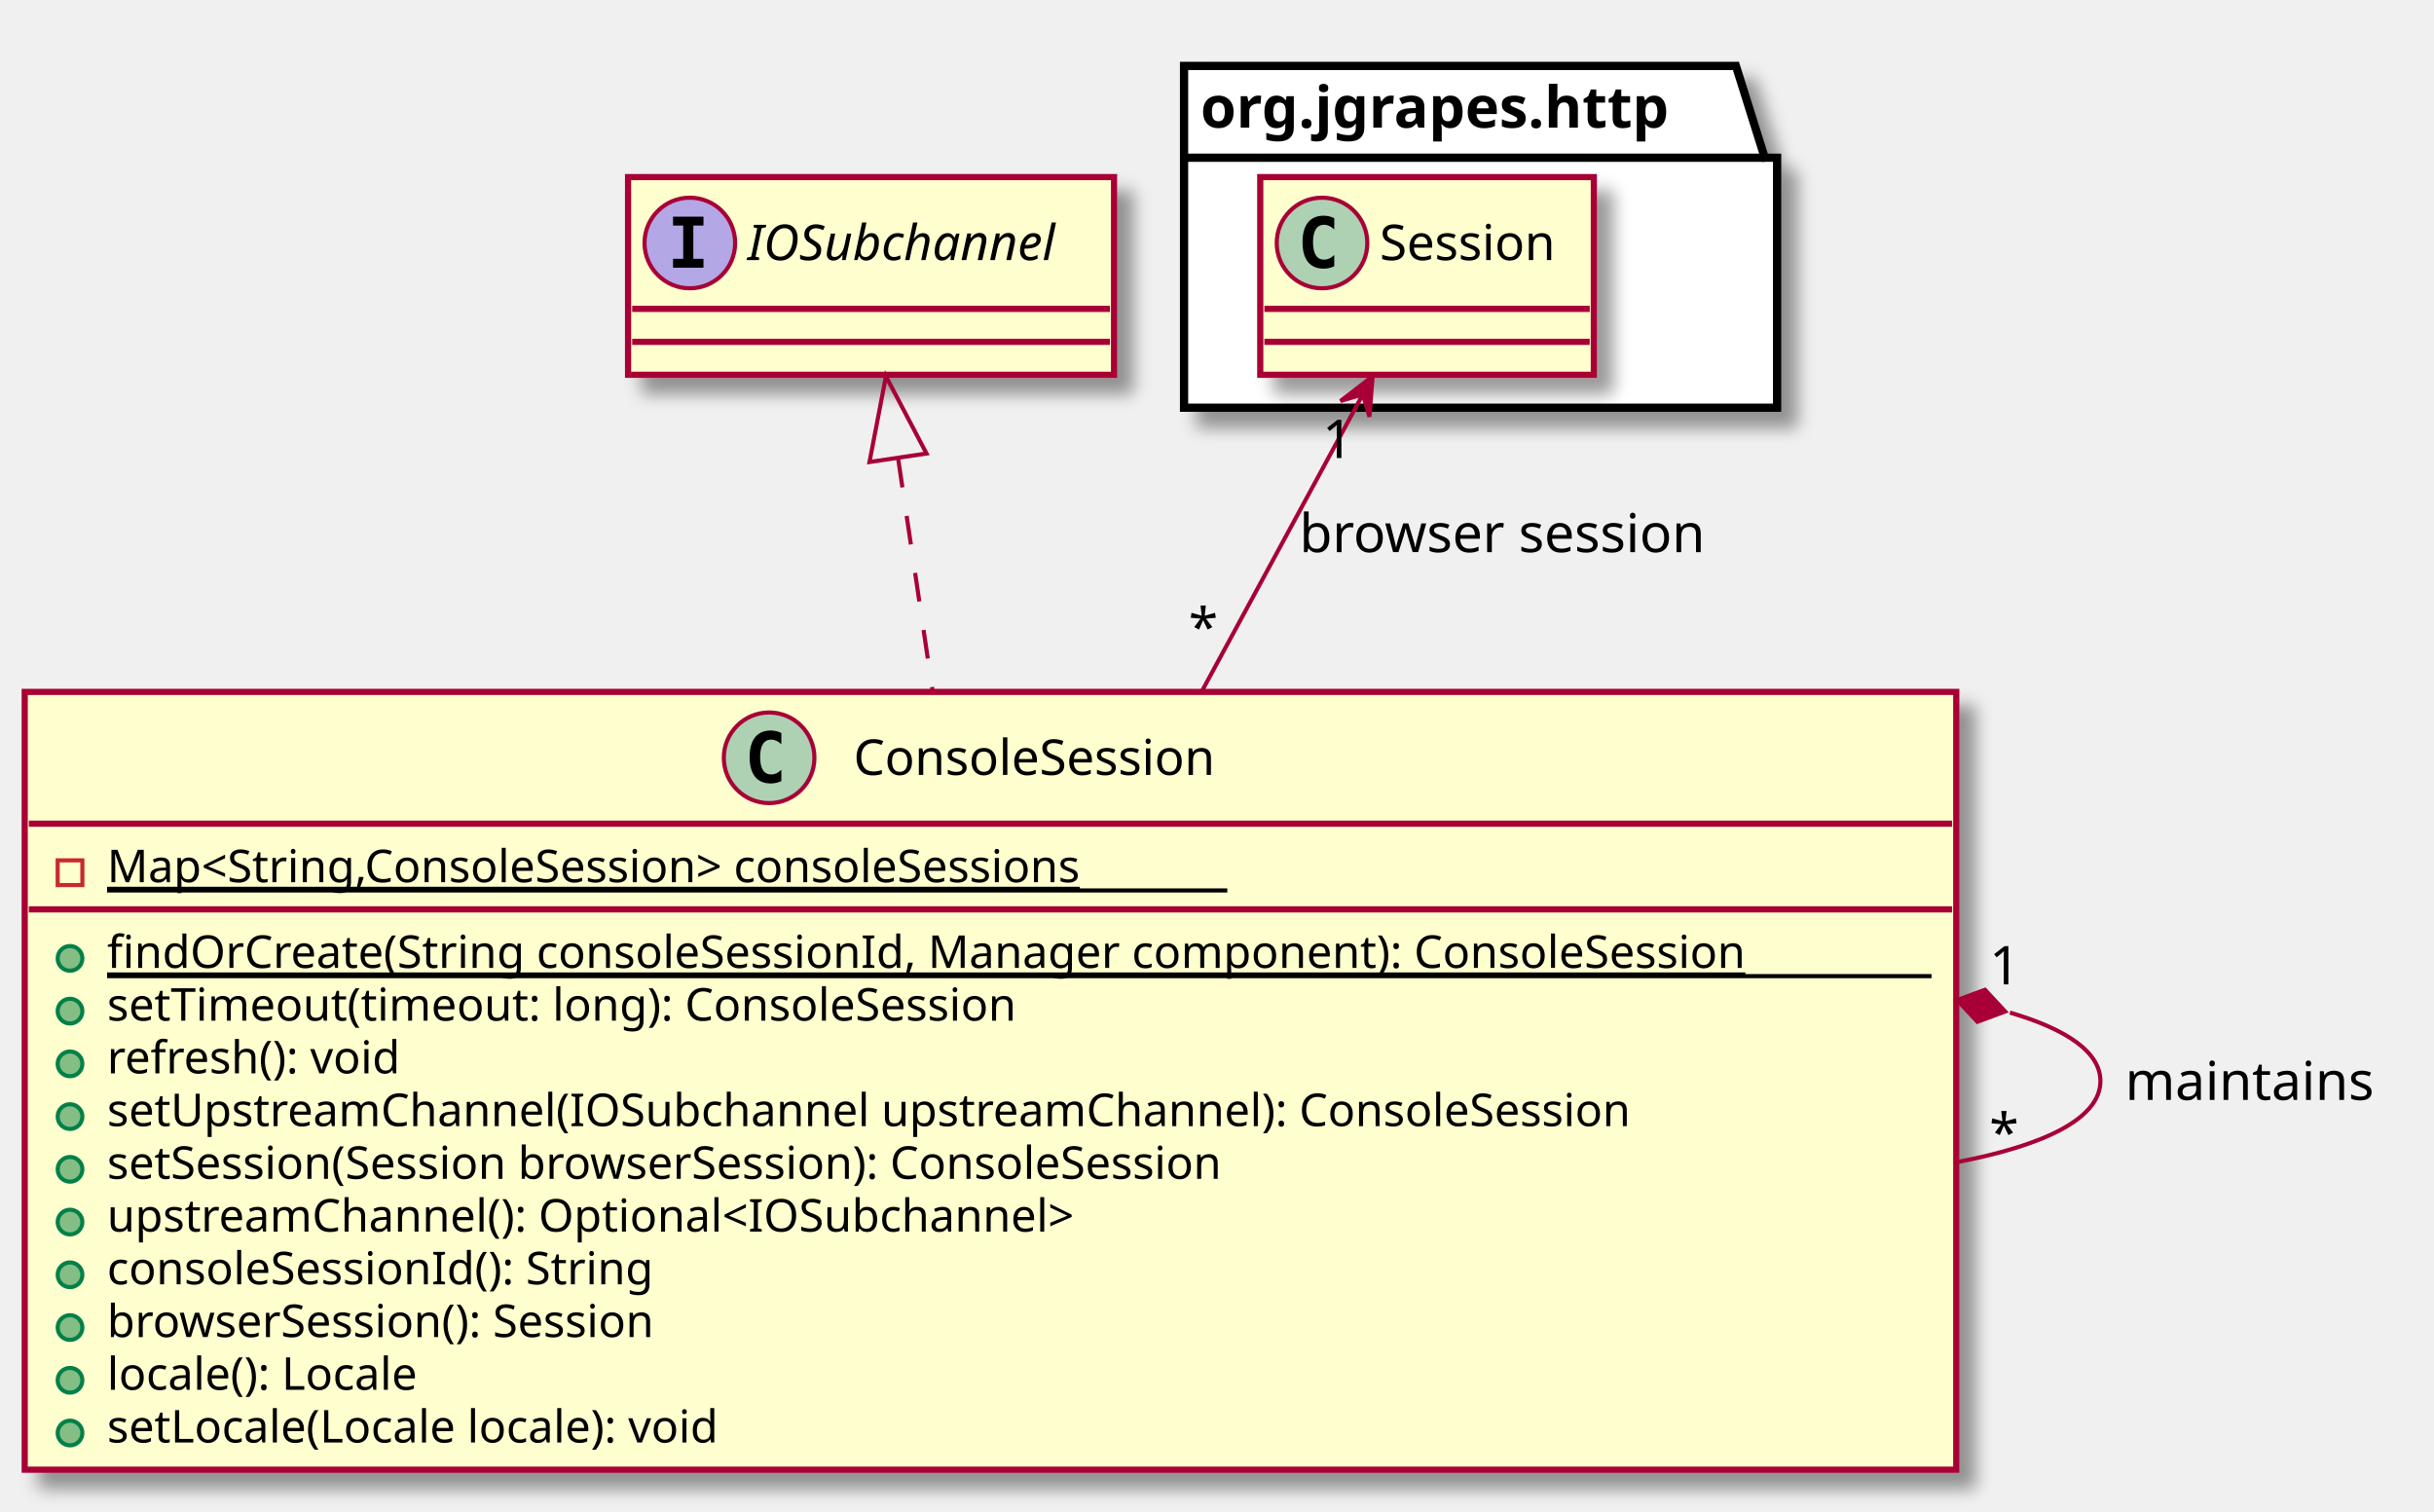
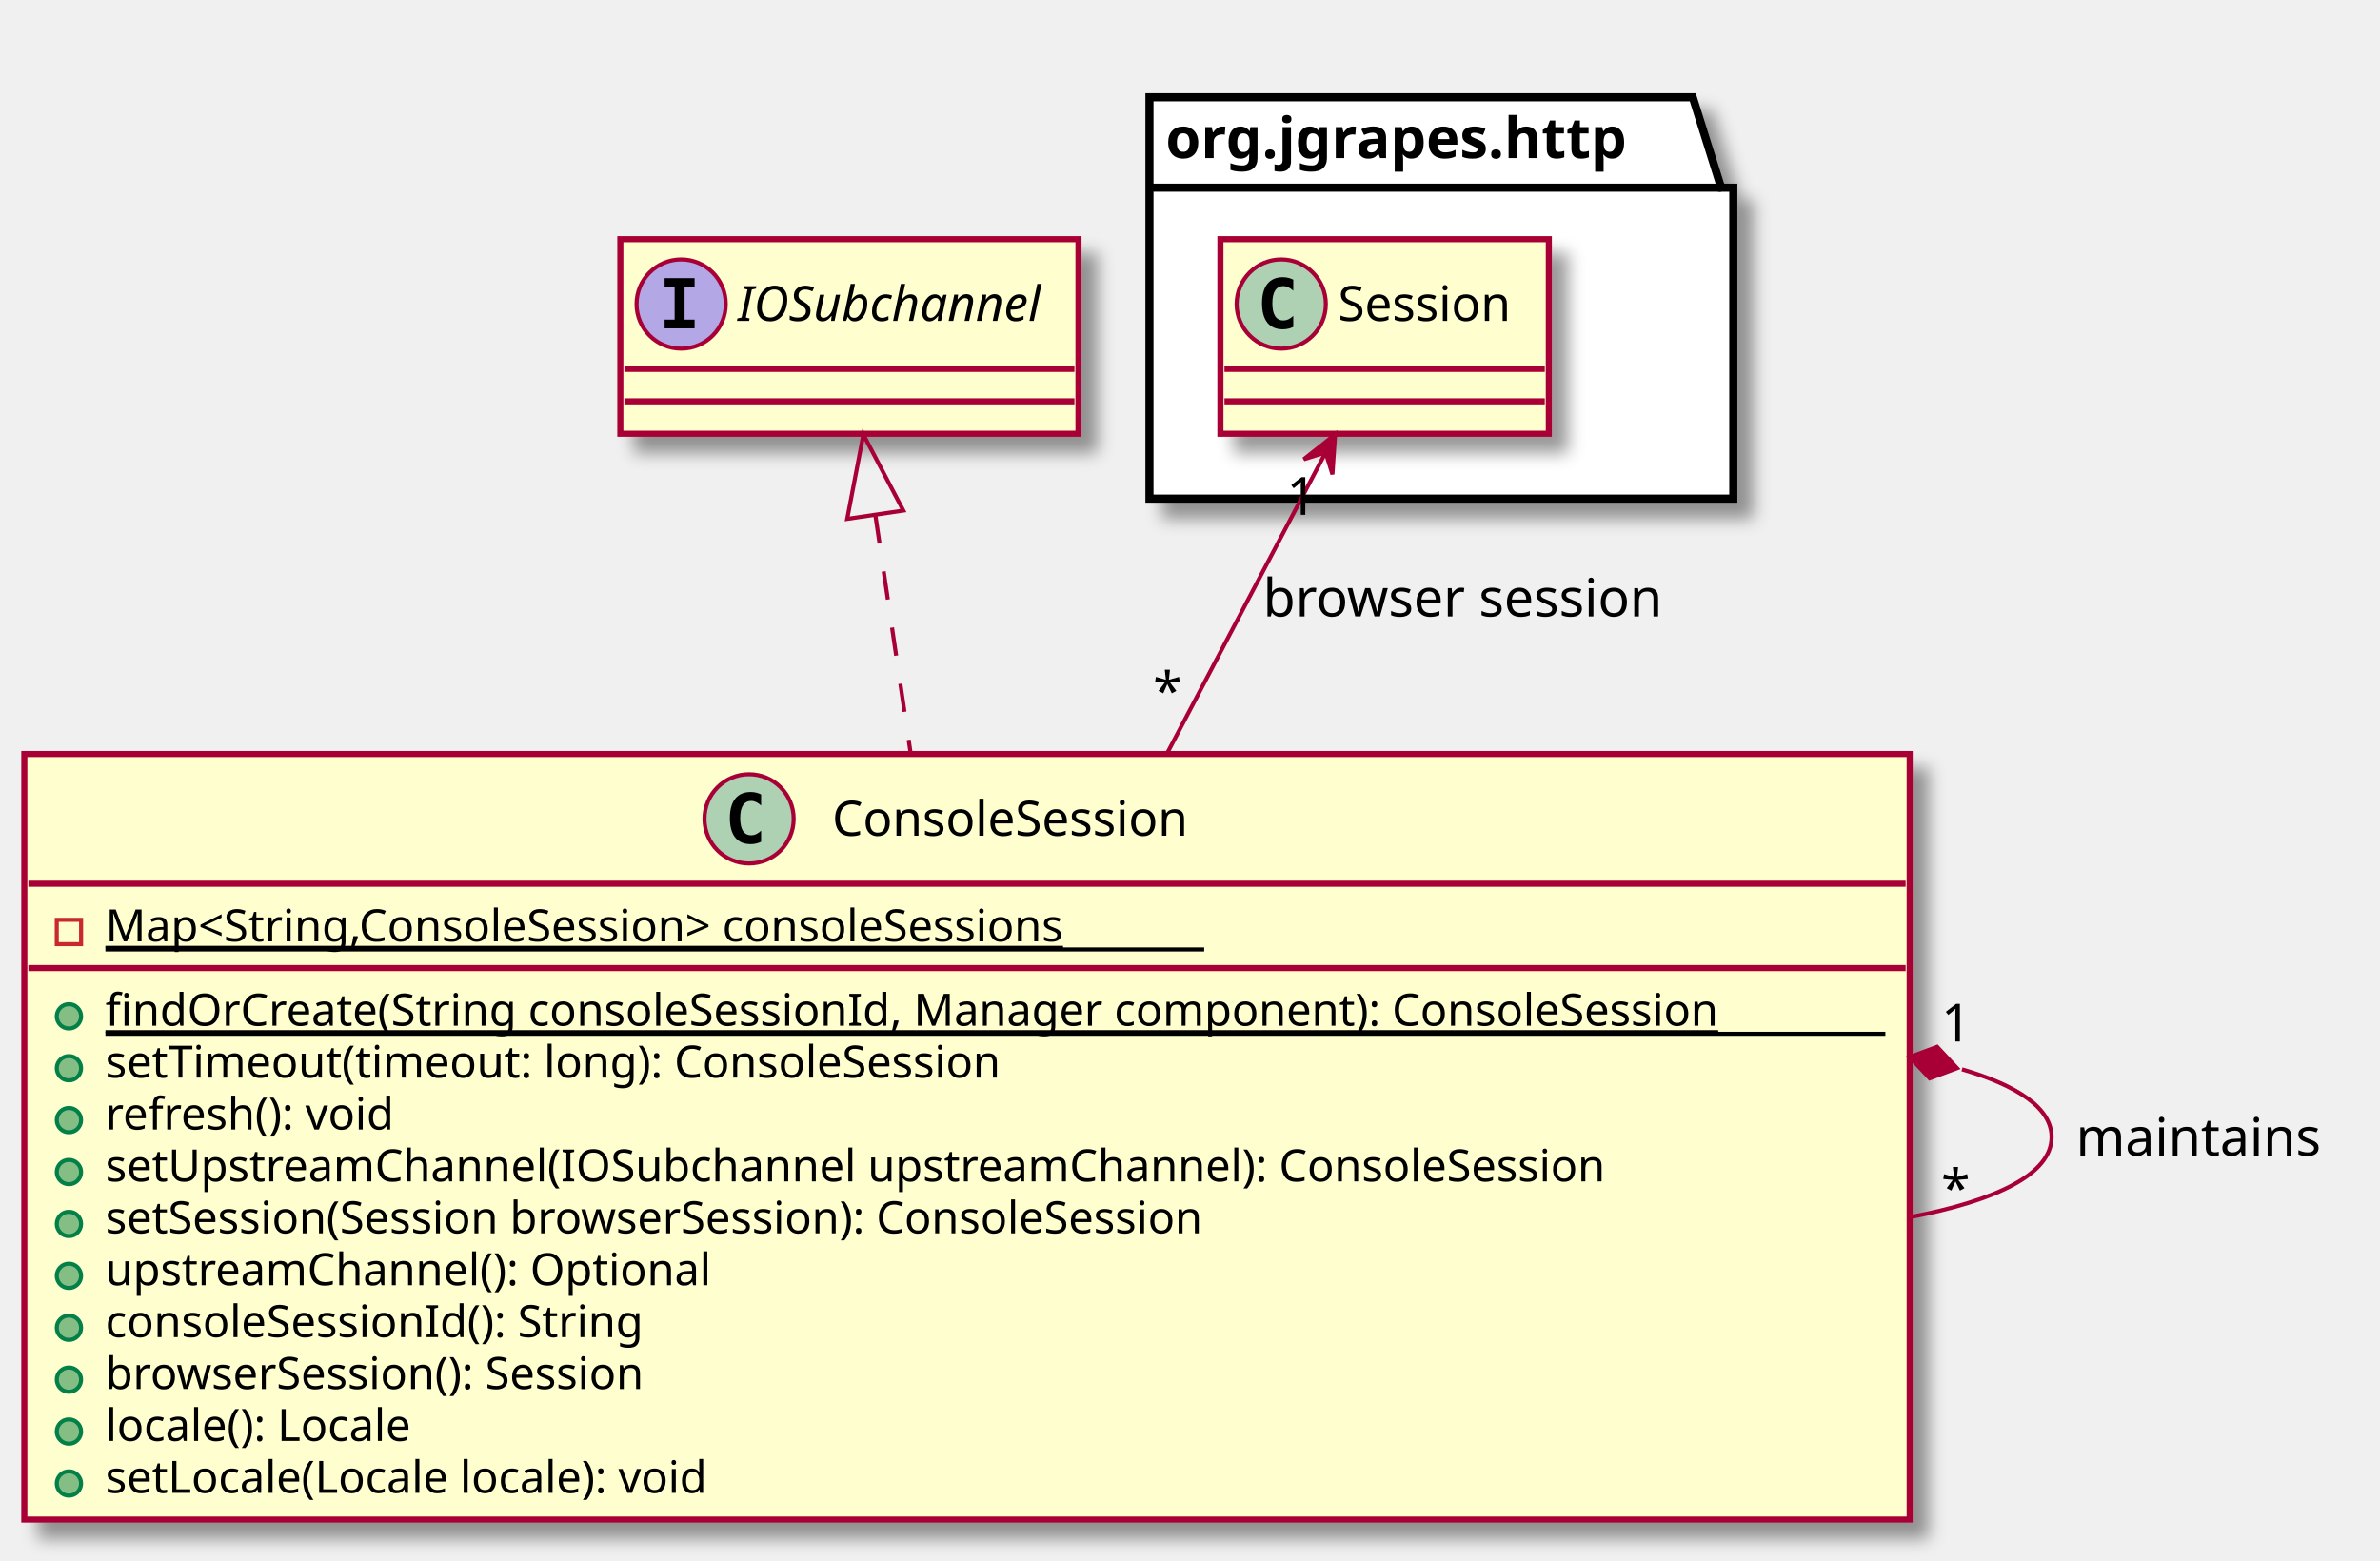
- <svg xmlns="http://www.w3.org/2000/svg" contentScriptType="application/ecmascript" contentStyleType="text/css" height="367px" preserveAspectRatio="none" style="width:591px;height:367px;" version="1.1" viewBox="0 0 591 367" width="591px" zoomAndPan="magnify">
+ <svg xmlns="http://www.w3.org/2000/svg" contentScriptType="application/ecmascript" contentStyleType="text/css" height="385px" preserveAspectRatio="none" style="width:587px;height:385px;" version="1.1" viewBox="0 0 587 385" width="587px" zoomAndPan="magnify">
  <defs>
-     <filter height="300%" id="f10j8a7kv5io05" width="300%" x="-1" y="-1">
+     <filter height="300%" id="fd2v2mty7nnyk" width="300%" x="-1" y="-1">
      <feGaussianBlur result="blurOut" stdDeviation="2.0" />
      <feColorMatrix in="blurOut" result="blurOut2" type="matrix" values="0 0 0 0 0 0 0 0 0 0 0 0 0 0 0 0 0 0 .4 0" />
      <feOffset dx="4.0" dy="4.0" in="blurOut2" result="blurOut3" />
      <feBlend in="SourceGraphic" in2="blurOut3" mode="normal" />
    </filter>
  </defs>
  <g>
-     <polygon fill="#FFFFFF" filter="url(#f10j8a7kv5io05)" points="287.5,16,421.5,16,428.5,38.297,431.5,38.297,431.5,99,287.5,99,287.5,16" style="stroke: #000000; stroke-width: 2.0;" />
-     <line style="stroke: #000000; stroke-width: 2.0;" x1="287.5" x2="428.5" y1="38.297" y2="38.297" />
-     <text fill="#000000" font-family="sans-serif" font-size="14" font-weight="bold" lengthAdjust="spacingAndGlyphs" textLength="128" x="291.5" y="30.995">org.jgrapes.http</text>
-     <rect fill="#FEFECE" filter="url(#f10j8a7kv5io05)" height="48" id="Session" style="stroke: #A80036; stroke-width: 1.5;" width="81" x="306" y="43" />
-     <ellipse cx="321" cy="59" fill="#ADD1B2" rx="11" ry="11" style="stroke: #A80036; stroke-width: 1.0;" />
-     <path d="M323.969,64.641 Q323.391,64.938 322.75,65.078 Q322.109,65.234 321.406,65.234 Q318.906,65.234 317.578,63.594 Q316.266,61.938 316.266,58.812 Q316.266,55.688 317.578,54.031 Q318.906,52.375 321.406,52.375 Q322.109,52.375 322.75,52.531 Q323.406,52.688 323.969,52.984 L323.969,55.703 Q323.344,55.125 322.75,54.859 Q322.156,54.578 321.531,54.578 Q320.188,54.578 319.5,55.656 Q318.812,56.719 318.812,58.812 Q318.812,60.906 319.5,61.984 Q320.188,63.047 321.531,63.047 Q322.156,63.047 322.75,62.781 Q323.344,62.5 323.969,61.922 L323.969,64.641 Z " />
-     <text fill="#000000" font-family="sans-serif" font-size="12" lengthAdjust="spacingAndGlyphs" textLength="49" x="335" y="63.154">Session</text>
-     <line style="stroke: #A80036; stroke-width: 1.5;" x1="307" x2="386" y1="75" y2="75" />
-     <line style="stroke: #A80036; stroke-width: 1.5;" x1="307" x2="386" y1="83" y2="83" />
-     <rect fill="#FEFECE" filter="url(#f10j8a7kv5io05)" height="188.852" id="ConsoleSession" style="stroke: #A80036; stroke-width: 1.5;" width="469" x="6" y="168" />
-     <ellipse cx="186.75" cy="184" fill="#ADD1B2" rx="11" ry="11" style="stroke: #A80036; stroke-width: 1.0;" />
-     <path d="M189.719,189.641 Q189.141,189.938 188.5,190.078 Q187.859,190.234 187.156,190.234 Q184.656,190.234 183.328,188.594 Q182.016,186.938 182.016,183.812 Q182.016,180.688 183.328,179.031 Q184.656,177.375 187.156,177.375 Q187.859,177.375 188.5,177.531 Q189.156,177.688 189.719,177.984 L189.719,180.703 Q189.094,180.125 188.5,179.859 Q187.906,179.578 187.281,179.578 Q185.938,179.578 185.25,180.656 Q184.562,181.719 184.562,183.812 Q184.562,185.906 185.25,186.984 Q185.938,188.047 187.281,188.047 Q187.906,188.047 188.5,187.781 Q189.094,187.5 189.719,186.922 L189.719,189.641 Z " />
-     <text fill="#000000" font-family="sans-serif" font-size="12" lengthAdjust="spacingAndGlyphs" textLength="99" x="207.25" y="188.154">ConsoleSession</text>
-     <line style="stroke: #A80036; stroke-width: 1.5;" x1="7" x2="474" y1="200" y2="200" />
-     <rect fill="none" height="6" style="stroke: #C82930; stroke-width: 1.0;" width="6" x="14" y="208.902" />
-     <text fill="#000000" font-family="sans-serif" font-size="11" lengthAdjust="spacingAndGlyphs" text-decoration="underline" textLength="272" x="26" y="214.21">Map&lt;String,ConsoleSession&gt; consoleSessions</text>
-     <line style="stroke: #000000; stroke-width: 1.0;" x1="26" x2="298" y1="216.21" y2="216.21" />
-     <line style="stroke: #A80036; stroke-width: 1.5;" x1="7" x2="474" y1="220.805" y2="220.805" />
-     <ellipse cx="17" cy="232.707" fill="#84BE84" rx="3" ry="3" style="stroke: #038048; stroke-width: 1.0;" />
-     <text fill="#000000" font-family="sans-serif" font-size="11" lengthAdjust="spacingAndGlyphs" text-decoration="underline" textLength="443" x="26" y="235.015">findOrCreate(String consoleSessionId, Manager component): ConsoleSession</text>
-     <line style="stroke: #000000; stroke-width: 1.0;" x1="26" x2="469" y1="237.015" y2="237.015" />
-     <ellipse cx="17" cy="245.512" fill="#84BE84" rx="3" ry="3" style="stroke: #038048; stroke-width: 1.0;" />
-     <text fill="#000000" font-family="sans-serif" font-size="11" lengthAdjust="spacingAndGlyphs" textLength="247" x="26" y="247.82">setTimeout(timeout: long): ConsoleSession</text>
-     <ellipse cx="17" cy="258.316" fill="#84BE84" rx="3" ry="3" style="stroke: #038048; stroke-width: 1.0;" />
-     <text fill="#000000" font-family="sans-serif" font-size="11" lengthAdjust="spacingAndGlyphs" textLength="81" x="26" y="260.625">refresh(): void</text>
-     <ellipse cx="17" cy="271.121" fill="#84BE84" rx="3" ry="3" style="stroke: #038048; stroke-width: 1.0;" />
-     <text fill="#000000" font-family="sans-serif" font-size="11" lengthAdjust="spacingAndGlyphs" textLength="411" x="26" y="273.429">setUpstreamChannel(IOSubchannel upstreamChannel): ConsoleSession</text>
-     <ellipse cx="17" cy="283.926" fill="#84BE84" rx="3" ry="3" style="stroke: #038048; stroke-width: 1.0;" />
-     <text fill="#000000" font-family="sans-serif" font-size="11" lengthAdjust="spacingAndGlyphs" textLength="315" x="26" y="286.234">setSession(Session browserSession): ConsoleSession</text>
-     <ellipse cx="17" cy="296.731" fill="#84BE84" rx="3" ry="3" style="stroke: #038048; stroke-width: 1.0;" />
-     <text fill="#000000" font-family="sans-serif" font-size="11" lengthAdjust="spacingAndGlyphs" textLength="260" x="26" y="299.039">upstreamChannel(): Optional&lt;IOSubchannel&gt;</text>
-     <ellipse cx="17" cy="309.535" fill="#84BE84" rx="3" ry="3" style="stroke: #038048; stroke-width: 1.0;" />
-     <text fill="#000000" font-family="sans-serif" font-size="11" lengthAdjust="spacingAndGlyphs" textLength="150" x="26" y="311.843">consoleSessionId(): String</text>
-     <ellipse cx="17" cy="322.34" fill="#84BE84" rx="3" ry="3" style="stroke: #038048; stroke-width: 1.0;" />
-     <text fill="#000000" font-family="sans-serif" font-size="11" lengthAdjust="spacingAndGlyphs" textLength="155" x="26" y="324.648">browserSession(): Session</text>
-     <ellipse cx="17" cy="335.144" fill="#84BE84" rx="3" ry="3" style="stroke: #038048; stroke-width: 1.0;" />
-     <text fill="#000000" font-family="sans-serif" font-size="11" lengthAdjust="spacingAndGlyphs" textLength="85" x="26" y="337.453">locale(): Locale</text>
-     <ellipse cx="17" cy="347.949" fill="#84BE84" rx="3" ry="3" style="stroke: #038048; stroke-width: 1.0;" />
-     <text fill="#000000" font-family="sans-serif" font-size="11" lengthAdjust="spacingAndGlyphs" textLength="166" x="26" y="350.257">setLocale(Locale locale): void</text>
-     <rect fill="#FEFECE" filter="url(#f10j8a7kv5io05)" height="48" id="IOSubchannel" style="stroke: #A80036; stroke-width: 1.5;" width="118" x="152.5" y="43" />
-     <ellipse cx="167.5" cy="59" fill="#B4A7E5" rx="11" ry="11" style="stroke: #A80036; stroke-width: 1.0;" />
-     <path d="M163.422,54.766 L163.422,52.609 L170.812,52.609 L170.812,54.766 L168.344,54.766 L168.344,62.844 L170.812,62.844 L170.812,65 L163.422,65 L163.422,62.844 L165.891,62.844 L165.891,54.766 L163.422,54.766 Z " />
-     <text fill="#000000" font-family="sans-serif" font-size="12" font-style="italic" lengthAdjust="spacingAndGlyphs" textLength="86" x="181.5" y="63.154">IOSubchannel</text>
-     <line style="stroke: #A80036; stroke-width: 1.5;" x1="153.5" x2="269.5" y1="75" y2="75" />
-     <line style="stroke: #A80036; stroke-width: 1.5;" x1="153.5" x2="269.5" y1="83" y2="83" />
-     <path d="M218.089,111.418 C220.578,128.199 223.516,148.004 226.43,167.651 " fill="none" id="IOSubchannel-ConsoleSession" style="stroke: #A80036; stroke-width: 1.0; stroke-dasharray: 7.0,7.0;" />
-     <polygon fill="none" points="211.125,112.176,215.114,91.365,224.973,110.121,211.125,112.176" style="stroke: #A80036; stroke-width: 1.0;" />
-     <path d="M488.03,245.869 C501.801,249.907 510,255.45 510,262.5 C510,271.523 496.567,278.079 475.21,282.168 " fill="none" id="ConsoleSession-ConsoleSession" style="stroke: #A80036; stroke-width: 1.0;" />
-     <polygon fill="#A80036" points="475.21,242.832,480.126,248.107,486.887,245.598,481.97,240.323,475.21,242.832" style="stroke: #A80036; stroke-width: 1.0;" />
-     <text fill="#000000" font-family="sans-serif" font-size="13" lengthAdjust="spacingAndGlyphs" textLength="63" x="516" y="267.067">maintains</text>
-     <text fill="#000000" font-family="sans-serif" font-size="13" lengthAdjust="spacingAndGlyphs" textLength="8" x="483.043" y="239.012">1</text>
-     <text fill="#000000" font-family="sans-serif" font-size="13" lengthAdjust="spacingAndGlyphs" textLength="7" x="483.026" y="279.639">*</text>
-     <path d="M330.73,96.086 C320.324,115.277 306.051,141.602 291.927,167.651 " fill="none" id="Session-ConsoleSession" style="stroke: #A80036; stroke-width: 1.0;" />
-     <polygon fill="#A80036" points="333.289,91.365,325.483,97.37,330.906,95.76,332.516,101.183,333.289,91.365" style="stroke: #A80036; stroke-width: 1.0;" />
-     <text fill="#000000" font-family="sans-serif" font-size="13" lengthAdjust="spacingAndGlyphs" textLength="102" x="315.5" y="134.067">browser session</text>
-     <text fill="#000000" font-family="sans-serif" font-size="13" lengthAdjust="spacingAndGlyphs" textLength="8" x="321.094" y="111.215">1</text>
-     <text fill="#000000" font-family="sans-serif" font-size="13" lengthAdjust="spacingAndGlyphs" textLength="7" x="288.596" y="156.893">*</text>
+     <polygon fill="#FFFFFF" filter="url(#fd2v2mty7nnyk)" points="283.5,24,417.5,24,424.5,46.297,427.5,46.297,427.5,123,283.5,123,283.5,24" style="stroke: #000000; stroke-width: 2.0;" />
+     <line style="stroke: #000000; stroke-width: 2.0;" x1="283.5" x2="424.5" y1="46.297" y2="46.297" />
+     <text fill="#000000" font-family="sans-serif" font-size="14" font-weight="bold" lengthAdjust="spacingAndGlyphs" textLength="128" x="287.5" y="38.995">org.jgrapes.http</text>
+     <rect fill="#FEFECE" filter="url(#fd2v2mty7nnyk)" height="48" id="Session" style="stroke: #A80036; stroke-width: 1.5;" width="81" x="301" y="59" />
+     <ellipse cx="316" cy="75" fill="#ADD1B2" rx="11" ry="11" style="stroke: #A80036; stroke-width: 1.0;" />
+     <path d="M318.969,80.641 Q318.391,80.938 317.75,81.078 Q317.109,81.234 316.406,81.234 Q313.906,81.234 312.578,79.594 Q311.266,77.938 311.266,74.812 Q311.266,71.688 312.578,70.031 Q313.906,68.375 316.406,68.375 Q317.109,68.375 317.75,68.531 Q318.406,68.688 318.969,68.984 L318.969,71.703 Q318.344,71.125 317.75,70.859 Q317.156,70.578 316.531,70.578 Q315.188,70.578 314.5,71.656 Q313.812,72.719 313.812,74.812 Q313.812,76.906 314.5,77.984 Q315.188,79.047 316.531,79.047 Q317.156,79.047 317.75,78.781 Q318.344,78.5 318.969,77.922 L318.969,80.641 Z " />
+     <text fill="#000000" font-family="sans-serif" font-size="12" lengthAdjust="spacingAndGlyphs" textLength="49" x="330" y="79.154">Session</text>
+     <line style="stroke: #A80036; stroke-width: 1.5;" x1="302" x2="381" y1="91" y2="91" />
+     <line style="stroke: #A80036; stroke-width: 1.5;" x1="302" x2="381" y1="99" y2="99" />
+     <rect fill="#FEFECE" filter="url(#fd2v2mty7nnyk)" height="188.852" id="ConsoleSession" style="stroke: #A80036; stroke-width: 1.5;" width="465" x="6" y="186" />
+     <ellipse cx="184.75" cy="202" fill="#ADD1B2" rx="11" ry="11" style="stroke: #A80036; stroke-width: 1.0;" />
+     <path d="M187.719,207.641 Q187.141,207.938 186.5,208.078 Q185.859,208.234 185.156,208.234 Q182.656,208.234 181.328,206.594 Q180.016,204.938 180.016,201.812 Q180.016,198.688 181.328,197.031 Q182.656,195.375 185.156,195.375 Q185.859,195.375 186.5,195.531 Q187.156,195.688 187.719,195.984 L187.719,198.703 Q187.094,198.125 186.5,197.859 Q185.906,197.578 185.281,197.578 Q183.938,197.578 183.25,198.656 Q182.562,199.719 182.562,201.812 Q182.562,203.906 183.25,204.984 Q183.938,206.047 185.281,206.047 Q185.906,206.047 186.5,205.781 Q187.094,205.5 187.719,204.922 L187.719,207.641 Z " />
+     <text fill="#000000" font-family="sans-serif" font-size="12" lengthAdjust="spacingAndGlyphs" textLength="99" x="205.25" y="206.154">ConsoleSession</text>
+     <line style="stroke: #A80036; stroke-width: 1.5;" x1="7" x2="470" y1="218" y2="218" />
+     <rect fill="none" height="6" style="stroke: #C82930; stroke-width: 1.0;" width="6" x="14" y="226.902" />
+     <text fill="#000000" font-family="sans-serif" font-size="11" lengthAdjust="spacingAndGlyphs" text-decoration="underline" textLength="271" x="26" y="232.21">Map&lt;String,ConsoleSession&gt; consoleSessions</text>
+     <line style="stroke: #000000; stroke-width: 1.0;" x1="26" x2="297" y1="234.21" y2="234.21" />
+     <line style="stroke: #A80036; stroke-width: 1.5;" x1="7" x2="470" y1="238.805" y2="238.805" />
+     <ellipse cx="17" cy="250.707" fill="#84BE84" rx="3" ry="3" style="stroke: #038048; stroke-width: 1.0;" />
+     <text fill="#000000" font-family="sans-serif" font-size="11" lengthAdjust="spacingAndGlyphs" text-decoration="underline" textLength="439" x="26" y="253.015">findOrCreate(String consoleSessionId, Manager component): ConsoleSession</text>
+     <line style="stroke: #000000; stroke-width: 1.0;" x1="26" x2="465" y1="255.015" y2="255.015" />
+     <ellipse cx="17" cy="263.512" fill="#84BE84" rx="3" ry="3" style="stroke: #038048; stroke-width: 1.0;" />
+     <text fill="#000000" font-family="sans-serif" font-size="11" lengthAdjust="spacingAndGlyphs" textLength="245" x="26" y="265.82">setTimeout(timeout: long): ConsoleSession</text>
+     <ellipse cx="17" cy="276.316" fill="#84BE84" rx="3" ry="3" style="stroke: #038048; stroke-width: 1.0;" />
+     <text fill="#000000" font-family="sans-serif" font-size="11" lengthAdjust="spacingAndGlyphs" textLength="80" x="26" y="278.625">refresh(): void</text>
+     <ellipse cx="17" cy="289.121" fill="#84BE84" rx="3" ry="3" style="stroke: #038048; stroke-width: 1.0;" />
+     <text fill="#000000" font-family="sans-serif" font-size="11" lengthAdjust="spacingAndGlyphs" textLength="409" x="26" y="291.429">setUpstreamChannel(IOSubchannel upstreamChannel): ConsoleSession</text>
+     <ellipse cx="17" cy="301.926" fill="#84BE84" rx="3" ry="3" style="stroke: #038048; stroke-width: 1.0;" />
+     <text fill="#000000" font-family="sans-serif" font-size="11" lengthAdjust="spacingAndGlyphs" textLength="313" x="26" y="304.234">setSession(Session browserSession): ConsoleSession</text>
+     <ellipse cx="17" cy="314.731" fill="#84BE84" rx="3" ry="3" style="stroke: #038048; stroke-width: 1.0;" />
+     <text fill="#000000" font-family="sans-serif" font-size="11" lengthAdjust="spacingAndGlyphs" textLength="163" x="26" y="317.039">upstreamChannel(): Optional</text>
+     <ellipse cx="17" cy="327.535" fill="#84BE84" rx="3" ry="3" style="stroke: #038048; stroke-width: 1.0;" />
+     <text fill="#000000" font-family="sans-serif" font-size="11" lengthAdjust="spacingAndGlyphs" textLength="149" x="26" y="329.843">consoleSessionId(): String</text>
+     <ellipse cx="17" cy="340.34" fill="#84BE84" rx="3" ry="3" style="stroke: #038048; stroke-width: 1.0;" />
+     <text fill="#000000" font-family="sans-serif" font-size="11" lengthAdjust="spacingAndGlyphs" textLength="154" x="26" y="342.648">browserSession(): Session</text>
+     <ellipse cx="17" cy="353.144" fill="#84BE84" rx="3" ry="3" style="stroke: #038048; stroke-width: 1.0;" />
+     <text fill="#000000" font-family="sans-serif" font-size="11" lengthAdjust="spacingAndGlyphs" textLength="84" x="26" y="355.453">locale(): Locale</text>
+     <ellipse cx="17" cy="365.949" fill="#84BE84" rx="3" ry="3" style="stroke: #038048; stroke-width: 1.0;" />
+     <text fill="#000000" font-family="sans-serif" font-size="11" lengthAdjust="spacingAndGlyphs" textLength="164" x="26" y="368.257">setLocale(Locale locale): void</text>
+     <rect fill="#FEFECE" filter="url(#fd2v2mty7nnyk)" height="48" id="IOSubchannel" style="stroke: #A80036; stroke-width: 1.5;" width="113" x="153" y="59" />
+     <ellipse cx="168" cy="75" fill="#B4A7E5" rx="11" ry="11" style="stroke: #A80036; stroke-width: 1.0;" />
+     <path d="M163.922,70.766 L163.922,68.609 L171.312,68.609 L171.312,70.766 L168.844,70.766 L168.844,78.844 L171.312,78.844 L171.312,81 L163.922,81 L163.922,78.844 L166.391,78.844 L166.391,70.766 L163.922,70.766 Z " />
+     <text fill="#000000" font-family="sans-serif" font-size="12" font-style="italic" lengthAdjust="spacingAndGlyphs" textLength="81" x="182" y="79.154">IOSubchannel</text>
+     <line style="stroke: #A80036; stroke-width: 1.5;" x1="154" x2="265" y1="91" y2="91" />
+     <line style="stroke: #A80036; stroke-width: 1.5;" x1="154" x2="265" y1="99" y2="99" />
+     <path d="M215.9,127.12 C218.48,144.5 221.56,165.28 224.6,185.82 " fill="none" id="IOSubchannel-ConsoleSession" style="stroke: #A80036; stroke-width: 1.0; stroke-dasharray: 7.0,7.0;" />
+     <polygon fill="none" points="208.95,128,212.94,107.19,222.8,125.95,208.95,128" style="stroke: #A80036; stroke-width: 1.0;" />
+     <path d="M483.9,263.78 C497.75,267.83 506,273.4 506,280.5 C506,289.59 492.48,296.17 471.01,300.26 " fill="none" id="ConsoleSession-ConsoleSession" style="stroke: #A80036; stroke-width: 1.0;" />
+     <polygon fill="#A80036" points="471.01,260.74,475.931,266.011,482.689,263.495,477.768,258.224,471.01,260.74" style="stroke: #A80036; stroke-width: 1.0;" />
+     <text fill="#000000" font-family="sans-serif" font-size="13" lengthAdjust="spacingAndGlyphs" textLength="63" x="512" y="285.067">maintains</text>
+     <text fill="#000000" font-family="sans-serif" font-size="13" lengthAdjust="spacingAndGlyphs" textLength="8" x="478.771" y="256.917">1</text>
+     <text fill="#000000" font-family="sans-serif" font-size="13" lengthAdjust="spacingAndGlyphs" textLength="7" x="478.754" y="297.734">*</text>
+     <path d="M326.75,111.99 C316.45,131.55 302.04,158.89 287.86,185.82 " fill="none" id="Session-ConsoleSession" style="stroke: #A80036; stroke-width: 1.0;" />
+     <polygon fill="#A80036" points="329.28,107.19,321.551,113.294,326.953,111.615,328.632,117.017,329.28,107.19" style="stroke: #A80036; stroke-width: 1.0;" />
+     <text fill="#000000" font-family="sans-serif" font-size="13" lengthAdjust="spacingAndGlyphs" textLength="102" x="311.5" y="152.067">browser session</text>
+     <text fill="#000000" font-family="sans-serif" font-size="13" lengthAdjust="spacingAndGlyphs" textLength="8" x="317.326" y="126.998">1</text>
+     <text fill="#000000" font-family="sans-serif" font-size="13" lengthAdjust="spacingAndGlyphs" textLength="7" x="284.371" y="175.075">*</text>
  </g>
</svg>
